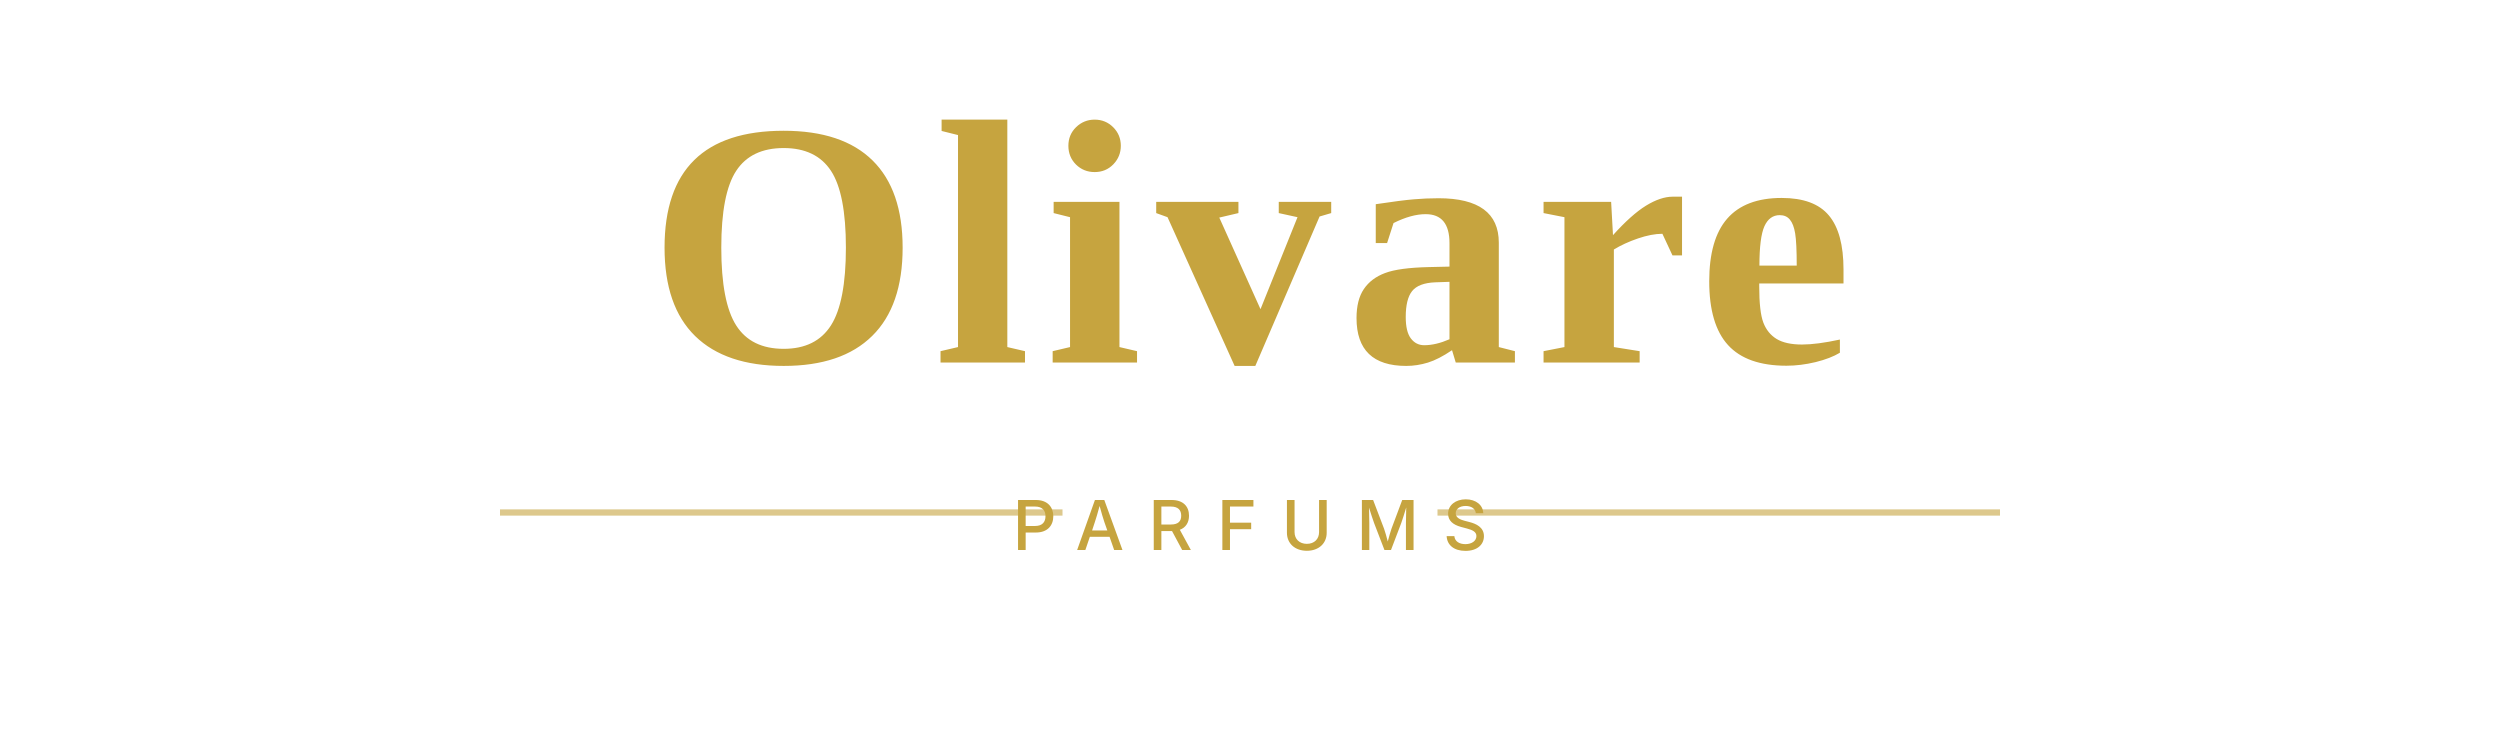
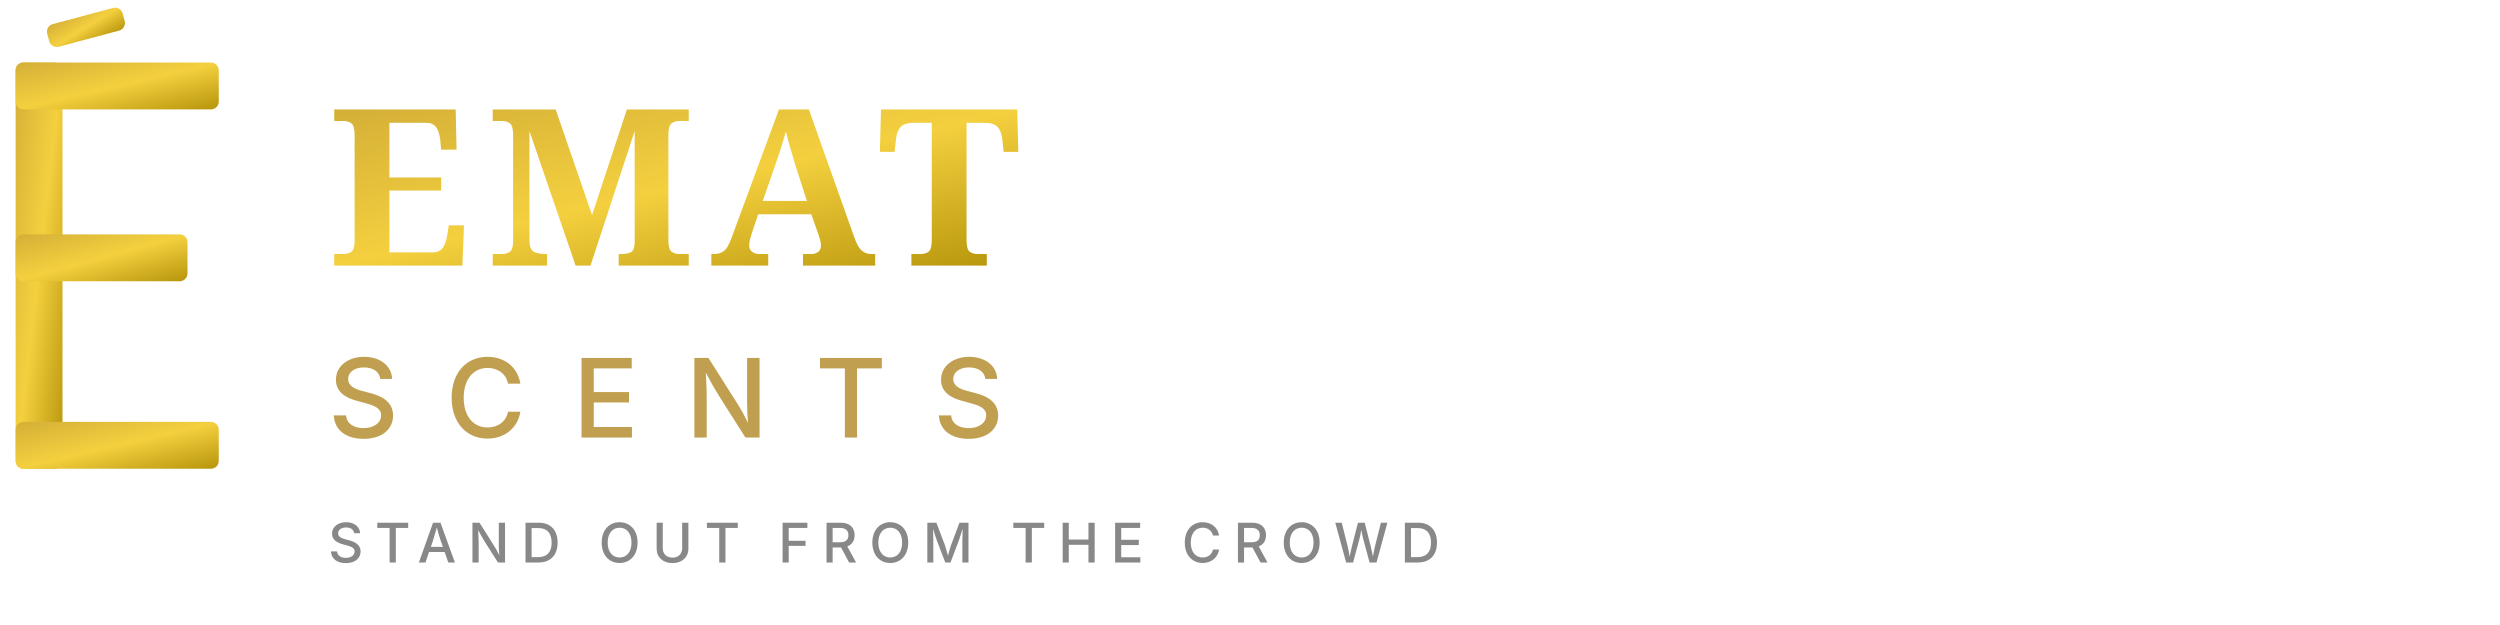
- <svg xmlns="http://www.w3.org/2000/svg" viewBox="0 0 400 120" fill="none">
-   <text x="200" y="58" text-anchor="middle" font-family="'Playfair Display', Georgia, 'Times New Roman', serif" font-size="56" font-weight="600" fill="#C6A43F" letter-spacing="0.04em">Olivare</text>
-   <line x1="80" y1="82" x2="170" y2="82" stroke="#C6A43F" stroke-width="1" opacity="0.6" />
-   <text x="200" y="88" text-anchor="middle" font-family="'Inter', 'Helvetica Neue', Arial, sans-serif" font-size="11" font-weight="500" fill="#C6A43F" letter-spacing="0.35em">PARFUMS</text>
-   <line x1="230" y1="82" x2="320" y2="82" stroke="#C6A43F" stroke-width="1" opacity="0.6" />
+ <svg xmlns="http://www.w3.org/2000/svg" viewBox="0 0 320 80" fill="none">
+   <defs>
+     <linearGradient id="gold" x1="0" y1="0" x2="100%" y2="100%">
+       <stop offset="0%" stop-color="#D4AF37" />
+       <stop offset="50%" stop-color="#F4D03F" />
+       <stop offset="100%" stop-color="#B7950B" />
+     </linearGradient>
+   </defs>
+   <g transform="translate(0, 8)">
+     <rect x="2" y="0" width="6" height="52" rx="1" fill="url(#gold)" />
+     <rect x="2" y="0" width="26" height="6" rx="1" fill="url(#gold)" />
+     <rect x="2" y="22" width="22" height="6" rx="1" fill="url(#gold)" />
+     <rect x="2" y="46" width="26" height="6" rx="1" fill="url(#gold)" />
+     <rect x="6" y="-6" width="10" height="3" rx="1" fill="url(#gold)" transform="rotate(-15 11 -4.5)" />
+   </g>
+   <text x="42" y="34" font-family="'Playfair Display', Georgia, serif" font-size="28" font-weight="700" fill="url(#gold)" letter-spacing="2">EMAT</text>
+   <text x="42" y="56" font-family="'Inter', Arial, sans-serif" font-size="14" font-weight="500" fill="#C0A050" letter-spacing="6">SCENTS</text>
+   <text x="42" y="72" font-family="'Inter', Arial, sans-serif" font-size="7" font-weight="500" fill="#888" letter-spacing="1.5">STAND OUT FROM THE CROWD</text>
</svg>
